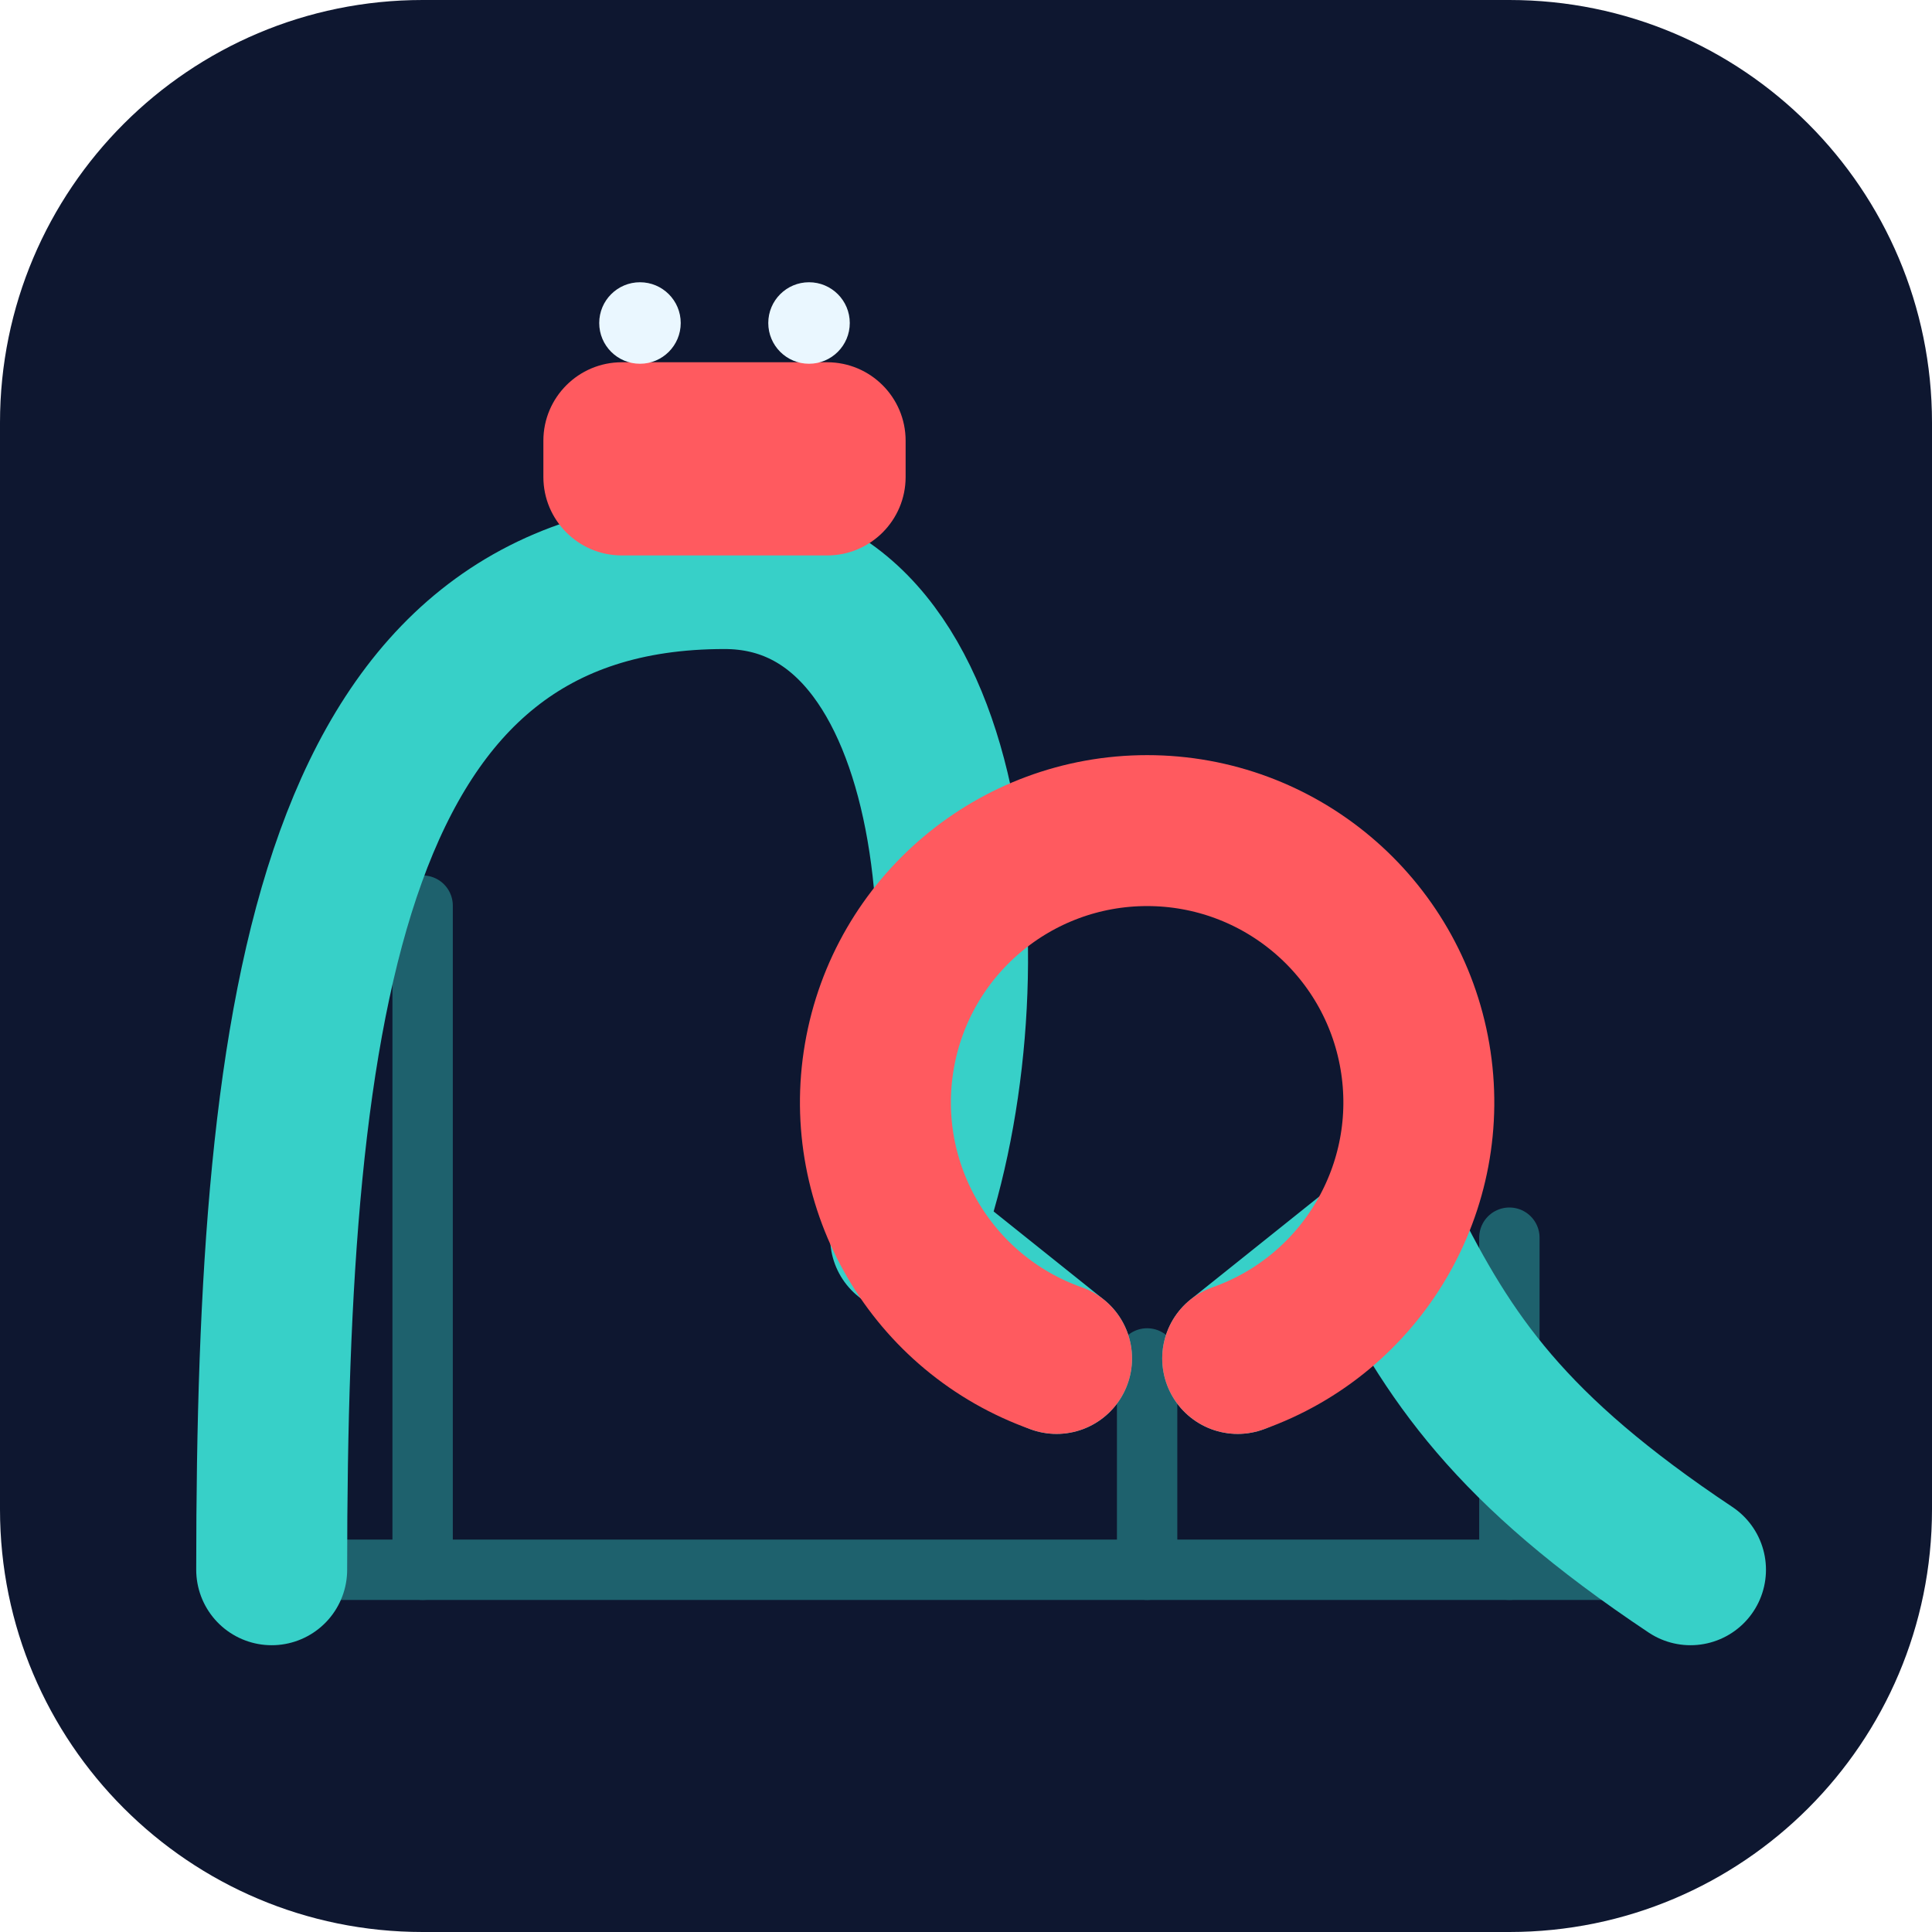
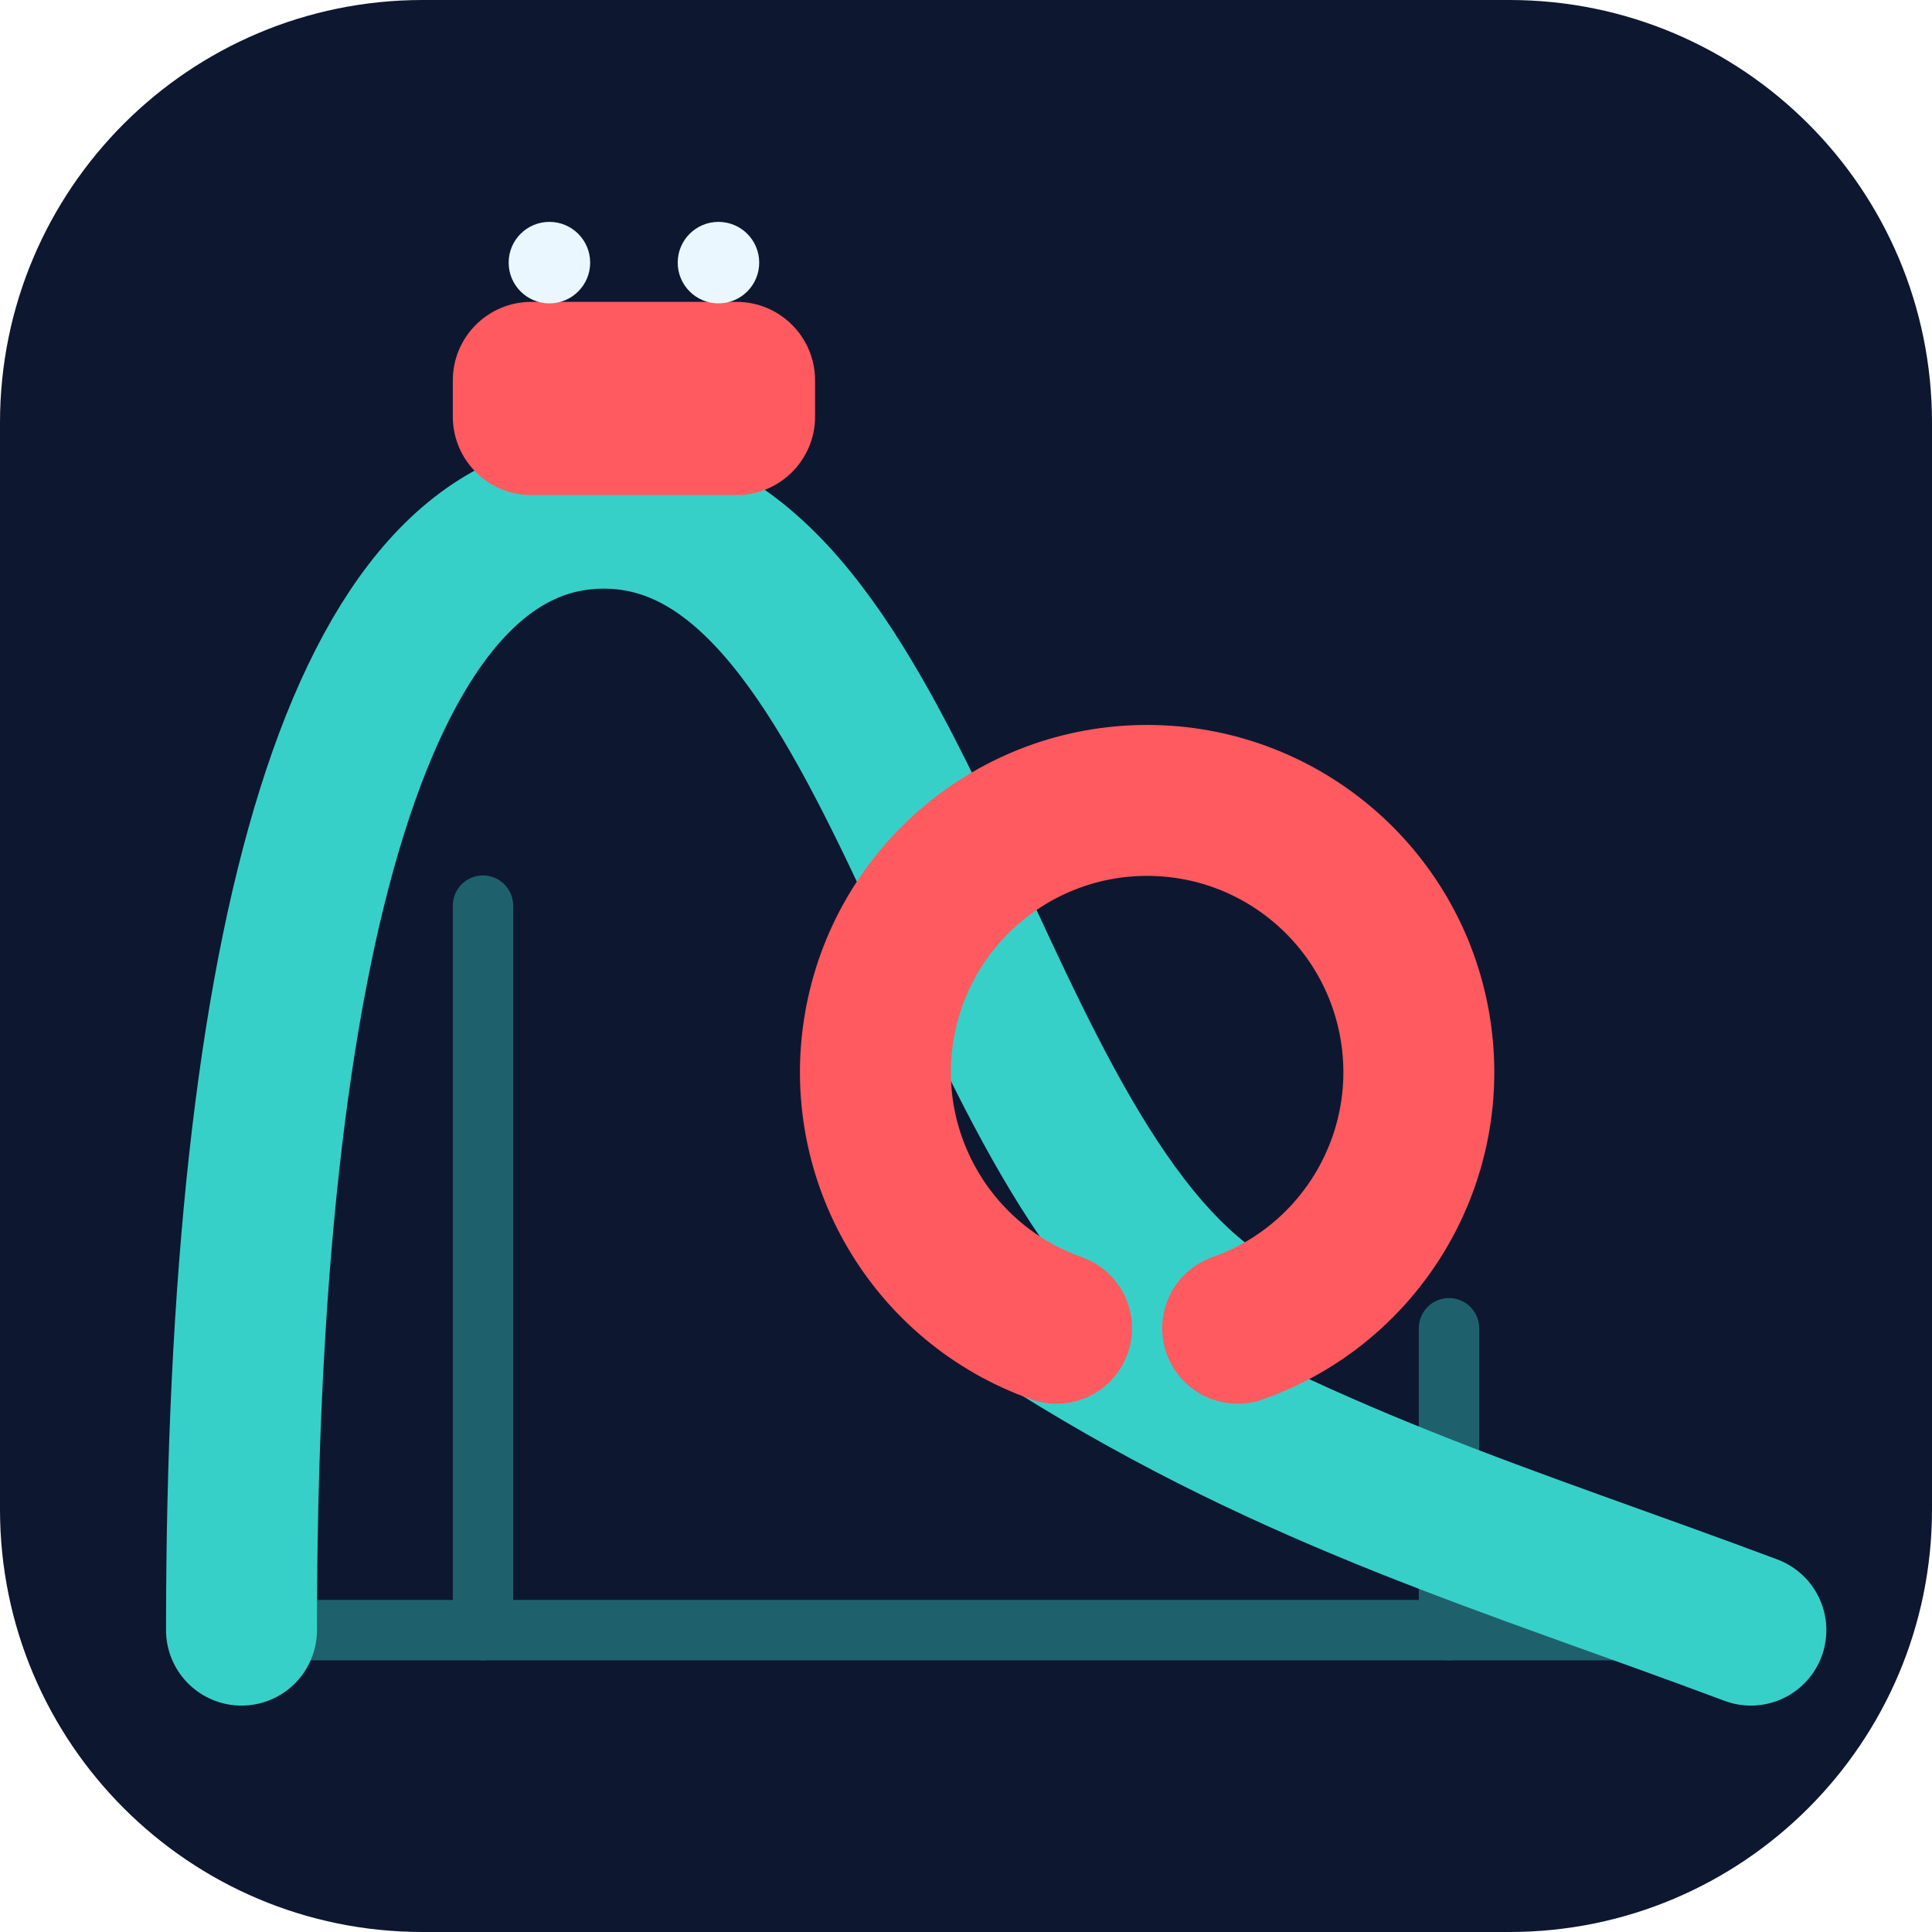
<svg xmlns="http://www.w3.org/2000/svg" viewBox="0 0 64 64" width="64" height="64">
  <rect width="64" height="64" rx="14" fill="#0e1730" />
  <g fill="none" stroke-linecap="round" stroke-linejoin="round">
    <g stroke="#37d0c8" stroke-width="2" opacity="0.4">
-       <line x1="8" y1="52" x2="57" y2="52" />
-       <line x1="14" y1="52" x2="14" y2="30" />
-       <line x1="38" y1="52" x2="38" y2="45" />
-       <line x1="50" y1="52" x2="50" y2="41" />
+       <line x1="8" y1="54" x2="58" y2="54" />
+       <line x1="16" y1="54" x2="16" y2="30" />
+       <line x1="48" y1="54" x2="48" y2="44" />
    </g>
-     <path d="M9 52 C9 33 11 19 24 19 C32 19 33 33 30 41 L35 45" stroke="#37d0c8" stroke-width="5" />
-     <path d="M41 45 L46 41 C48 45 50 48 56 52" stroke="#37d0c8" stroke-width="5" />
-     <path d="M35 45 A9 9 0 1 1 41 45" stroke="#ff5a5f" stroke-width="5" />
-     <rect x="18" y="12" width="12" height="6.4" rx="2.6" fill="#ff5a5f" />
-     <circle cx="21.2" cy="10.7" r="1.35" fill="#eaf7ff" />
-     <circle cx="26.8" cy="10.7" r="1.35" fill="#eaf7ff" />
+     <path d="M8,54 C8,31 12,17 20,17 C30,17 32,39 41,44" stroke="#37d0c8" stroke-width="5" />
+     <path d="M35,44 C43,49 50,51 58,54" stroke="#37d0c8" stroke-width="5" />
+     <path d="M41,44 A9,9 0 1 0 35,44" stroke="#ff5a5f" stroke-width="5" />
+     <rect x="15" y="10" width="12" height="6.4" rx="2.6" fill="#ff5a5f" />
+     <circle cx="18.2" cy="8.7" r="1.35" fill="#eaf7ff" />
+     <circle cx="23.8" cy="8.7" r="1.35" fill="#eaf7ff" />
  </g>
</svg>
